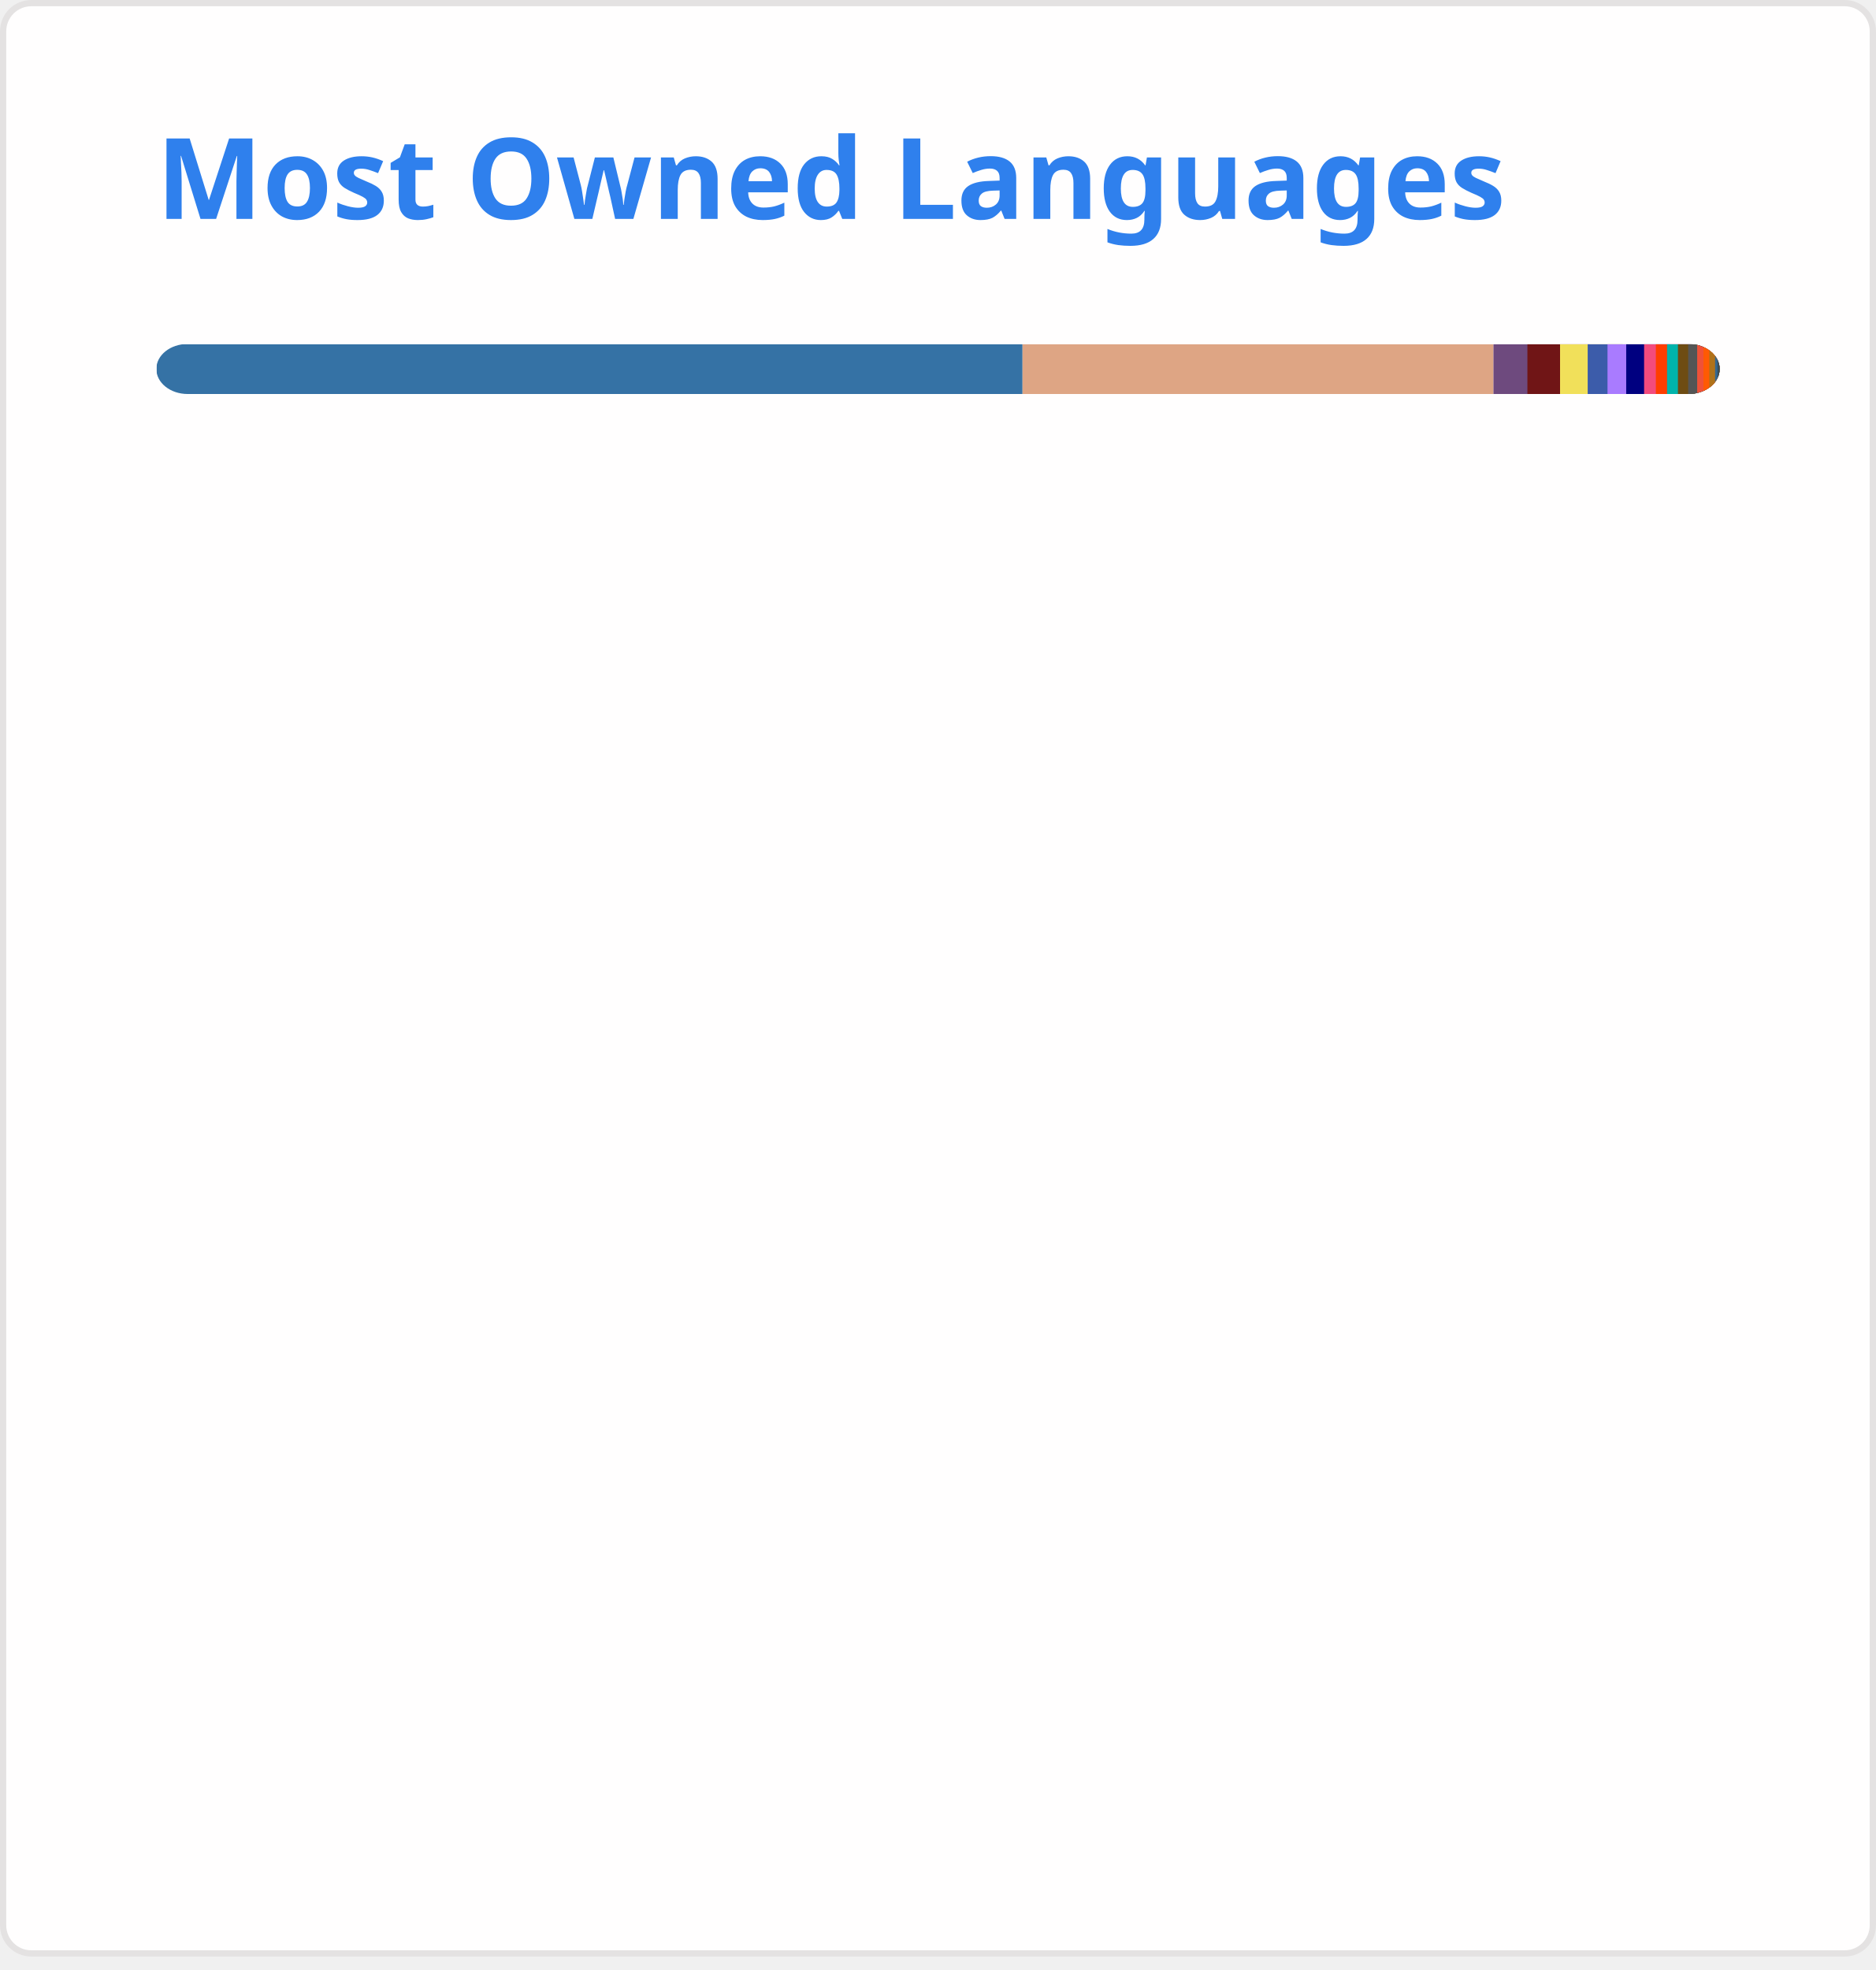
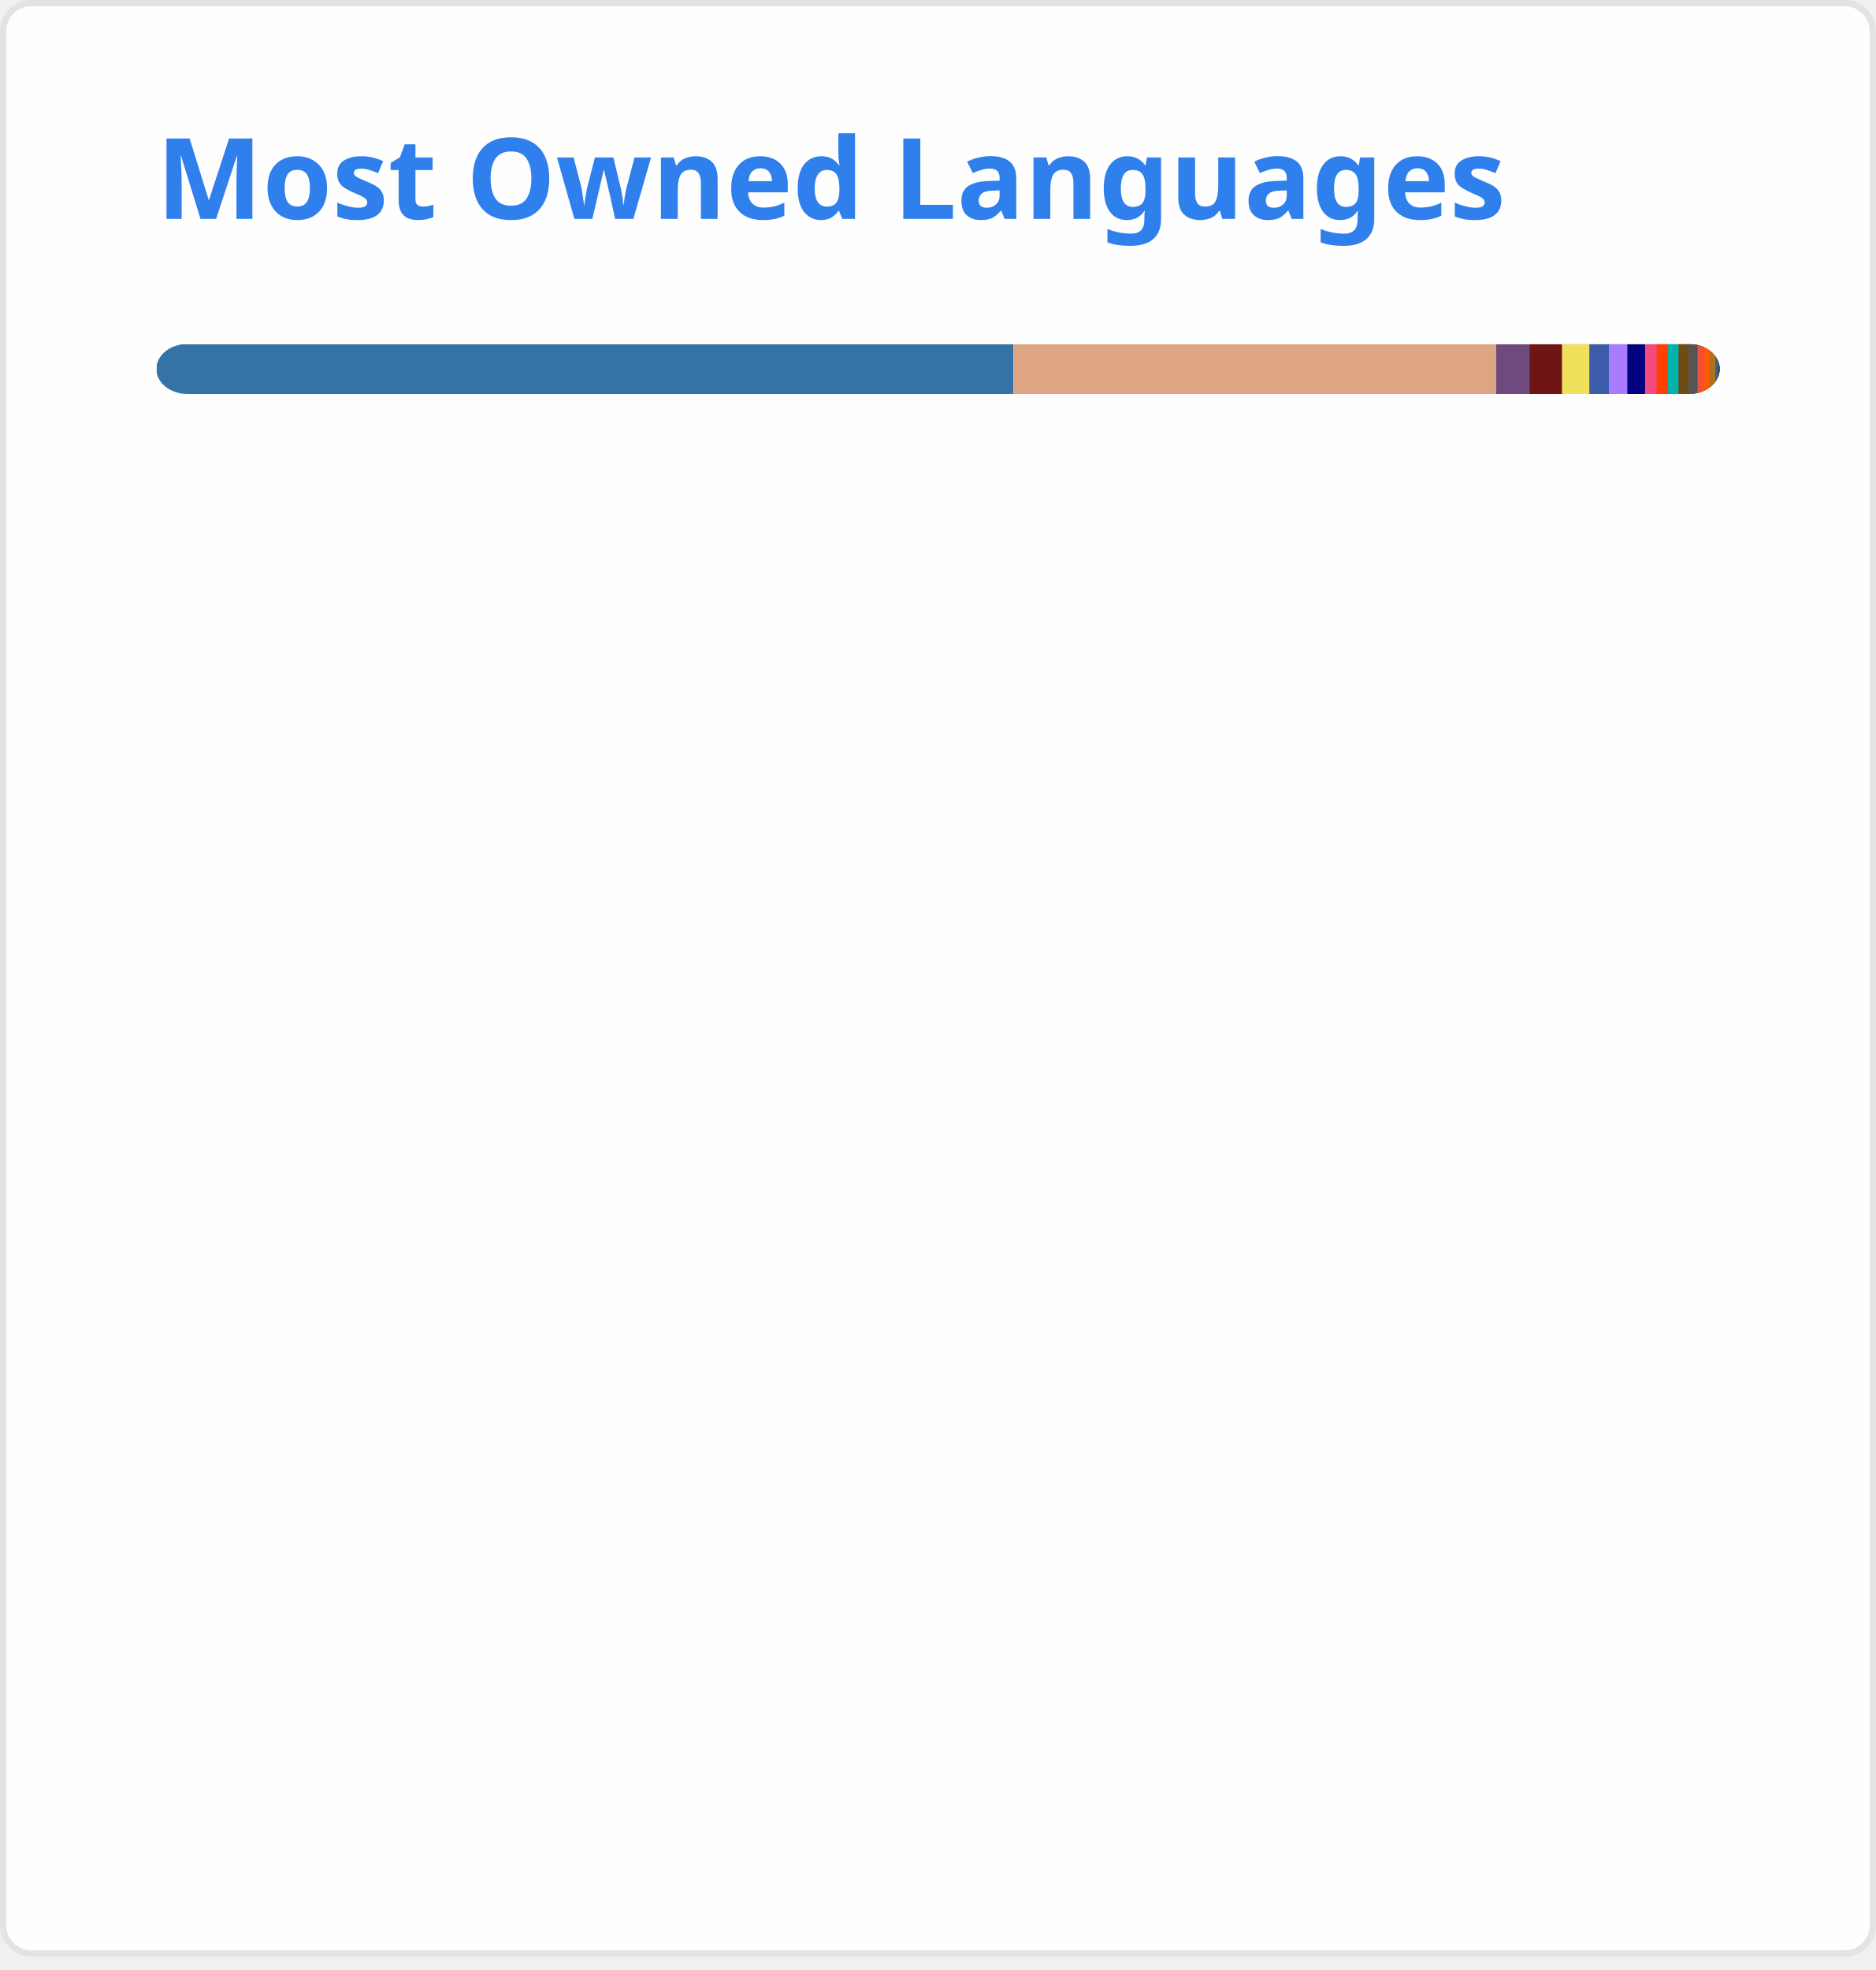
<svg xmlns="http://www.w3.org/2000/svg" width="300" height="315" viewBox="0 0 300 315" fill="none" role="img" aria-labelledby="descId">
  <style>
.header {
font: 600 18px 'Segoe UI', Ubuntu, Sans-Serif;
fill: #2f80ed;
animation: fadeInAnimation 0.8s ease-in-out forwards;
}
@supports(-moz-appearance: auto) {
/* Selector detects Firefox */
.header { font-size: 15.5px; }
}

@keyframes slideInAnimation {
from {
width: 0;
}
to {
width: calc(100%-100px);
}
}
@keyframes growWidthAnimation {
from {
width: 0;
}
to {
width: 100%;
}
}
.stat {
font: 600 14px 'Segoe UI', Ubuntu, "Helvetica Neue", Sans-Serif; fill: #434d58;
}
@supports(-moz-appearance: auto) {
/* Selector detects Firefox */
.stat { font-size:12px; }
}
.bold { font-weight: 700 }
.lang-name {
font: 400 11px "Segoe UI", Ubuntu, Sans-Serif;
fill: #434d58;
}
.stagger {
opacity: 0;
animation: fadeInAnimation 0.3s ease-in-out forwards;
}
#rect-mask rect{
animation: slideInAnimation 1s ease-in-out forwards;
}
.lang-progress{
animation: growWidthAnimation 0.6s ease-in-out forwards;
}



/* Animations */
@keyframes scaleInAnimation {
from {
transform: translate(-5px, 5px) scale(0);
}
to {
transform: translate(-5px, 5px) scale(1);
}
}
@keyframes fadeInAnimation {
from {
opacity: 0;
}
to {
opacity: 1;
}
}


</style>
  <rect data-testid="card-bg" x="0.5" y="0.5" rx="4.5" height="99%" stroke="#e4e2e2" width="299" fill="#fffefe" stroke-opacity="1" />
  <g data-testid="card-title" transform="translate(25, 35)">
    <g transform="translate(0, 0)">
      <text x="0" y="0" class="header" data-testid="header">Most Owned Languages</text>
    </g>
  </g>
  <g data-testid="main-card-body" transform="translate(0, 55)">
    <svg data-testid="lang-items" x="25">
      <mask id="rect-mask">
        <rect x="0" y="0" width="250" height="8" fill="white" rx="5" />
      </mask>
-       <rect mask="url(#rect-mask)" data-testid="lang-progress" x="0" y="0" width="138.52" height="8" fill="#3572A5" />
-       <rect mask="url(#rect-mask)" data-testid="lang-progress" x="138.52" y="0" width="75.31" height="8" fill="#dea584" />
-       <rect mask="url(#rect-mask)" data-testid="lang-progress" x="213.83" y="0" width="15.43" height="8" fill="#6e4a7e" />
-       <rect mask="url(#rect-mask)" data-testid="lang-progress" x="219.26" y="0" width="15.22" height="8" fill="#701516" />
-       <rect mask="url(#rect-mask)" data-testid="lang-progress" x="224.48" y="0" width="14.42" height="8" fill="#f1e05a" />
-       <rect mask="url(#rect-mask)" data-testid="lang-progress" x="228.9" y="0" width="13.17" height="8" fill="#3c5caa" />
-       <rect mask="url(#rect-mask)" data-testid="lang-progress" x="232.07" y="0" width="12.99" height="8" fill="#A97BFF" />
-       <rect mask="url(#rect-mask)" data-testid="lang-progress" x="235.06" y="0" width="12.86" height="8" fill="#000080" />
-       <rect mask="url(#rect-mask)" data-testid="lang-progress" x="237.92" y="0" width="11.88" height="8" fill="#f34b7d" />
-       <rect mask="url(#rect-mask)" data-testid="lang-progress" x="239.8" y="0" width="11.79" height="8" fill="#ff3e00" />
-       <rect mask="url(#rect-mask)" data-testid="lang-progress" x="241.59" y="0" width="11.74" height="8" fill="#00B4AB" />
-       <rect mask="url(#rect-mask)" data-testid="lang-progress" x="243.33" y="0" width="11.64" height="8" fill="#6E4C13" />
-       <rect mask="url(#rect-mask)" data-testid="lang-progress" x="244.97" y="0" width="11.44" height="8" fill="#555555" />
-       <rect mask="url(#rect-mask)" data-testid="lang-progress" x="246.41" y="0" width="11" height="8" fill="#F05138" />
-       <rect mask="url(#rect-mask)" data-testid="lang-progress" x="247.41" y="0" width="10.94" height="8" fill="#ff5a03" />
-       <rect mask="url(#rect-mask)" data-testid="lang-progress" x="248.35" y="0" width="10.92" height="8" fill="#b07219" />
-       <rect mask="url(#rect-mask)" data-testid="lang-progress" x="249.27" y="0" width="10.39" height="8" fill="#336790" />
-       <rect mask="url(#rect-mask)" data-testid="lang-progress" x="249.66" y="0" width="10.33" height="8" fill="#384d54" />
+       <rect mask="url(#rect-mask)" data-testid="lang-progress" x="0" y="0" width="137.07" height="8" fill="#3572A5" />
+       <rect mask="url(#rect-mask)" data-testid="lang-progress" x="137.07" y="0" width="77.2" height="8" fill="#dea584" />
+       <rect mask="url(#rect-mask)" data-testid="lang-progress" x="214.27" y="0" width="15.36" height="8" fill="#6e4a7e" />
+       <rect mask="url(#rect-mask)" data-testid="lang-progress" x="219.63" y="0" width="15.16" height="8" fill="#701516" />
+       <rect mask="url(#rect-mask)" data-testid="lang-progress" x="224.79" y="0" width="14.37" height="8" fill="#f1e05a" />
+       <rect mask="url(#rect-mask)" data-testid="lang-progress" x="229.16" y="0" width="13.13" height="8" fill="#3c5caa" />
+       <rect mask="url(#rect-mask)" data-testid="lang-progress" x="232.29" y="0" width="12.95" height="8" fill="#A97BFF" />
+       <rect mask="url(#rect-mask)" data-testid="lang-progress" x="235.24" y="0" width="12.83" height="8" fill="#000080" />
+       <rect mask="url(#rect-mask)" data-testid="lang-progress" x="238.07" y="0" width="11.86" height="8" fill="#f34b7d" />
+       <rect mask="url(#rect-mask)" data-testid="lang-progress" x="239.93" y="0" width="11.77" height="8" fill="#ff3e00" />
+       <rect mask="url(#rect-mask)" data-testid="lang-progress" x="241.7" y="0" width="11.72" height="8" fill="#00B4AB" />
+       <rect mask="url(#rect-mask)" data-testid="lang-progress" x="243.42" y="0" width="11.62" height="8" fill="#6E4C13" />
+       <rect mask="url(#rect-mask)" data-testid="lang-progress" x="245.04" y="0" width="11.43" height="8" fill="#555555" />
+       <rect mask="url(#rect-mask)" data-testid="lang-progress" x="246.47" y="0" width="10.99" height="8" fill="#F05138" />
+       <rect mask="url(#rect-mask)" data-testid="lang-progress" x="247.46" y="0" width="10.93" height="8" fill="#ff5a03" />
+       <rect mask="url(#rect-mask)" data-testid="lang-progress" x="248.39" y="0" width="10.91" height="8" fill="#b07219" />
+       <rect mask="url(#rect-mask)" data-testid="lang-progress" x="249.3" y="0" width="10.39" height="8" fill="#336790" />
+       <rect mask="url(#rect-mask)" data-testid="lang-progress" x="249.69" y="0" width="10.33" height="8" fill="#384d54" />
      <g transform="translate(0, 25)">
        <g transform="translate(0, 0)">
          <g transform="translate(0, 0)">
            <g class="stagger" style="animation-delay: 450ms">
              <circle cx="5" cy="6" r="5" fill="#3572A5" />
              <text data-testid="lang-name" x="15" y="10" class="lang-name">
Python 2.6 MB
</text>
            </g>
          </g>
          <g transform="translate(0, 25)">
            <g class="stagger" style="animation-delay: 600ms">
              <circle cx="5" cy="6" r="5" fill="#dea584" />
              <text data-testid="lang-name" x="15" y="10" class="lang-name">
- Rust 1.4 MB
+ Rust 1.5 MB
</text>
            </g>
          </g>
          <g transform="translate(0, 50)">
            <g class="stagger" style="animation-delay: 750ms">
              <circle cx="5" cy="6" r="5" fill="#6e4a7e" />
              <text data-testid="lang-name" x="15" y="10" class="lang-name">
Elixir 103.3 KB
</text>
            </g>
          </g>
          <g transform="translate(0, 75)">
            <g class="stagger" style="animation-delay: 900ms">
              <circle cx="5" cy="6" r="5" fill="#701516" />
              <text data-testid="lang-name" x="15" y="10" class="lang-name">
Ruby 99.5 KB
</text>
            </g>
          </g>
          <g transform="translate(0, 100)">
            <g class="stagger" style="animation-delay: 1050ms">
              <circle cx="5" cy="6" r="5" fill="#f1e05a" />
              <text data-testid="lang-name" x="15" y="10" class="lang-name">
JavaScript 84.2 KB
</text>
            </g>
          </g>
          <g transform="translate(0, 125)">
            <g class="stagger" style="animation-delay: 1200ms">
              <circle cx="5" cy="6" r="5" fill="#3c5caa" />
              <text data-testid="lang-name" x="15" y="10" class="lang-name">
Racket 60.4 KB
</text>
            </g>
          </g>
          <g transform="translate(0, 150)">
            <g class="stagger" style="animation-delay: 1350ms">
              <circle cx="5" cy="6" r="5" fill="#A97BFF" />
              <text data-testid="lang-name" x="15" y="10" class="lang-name">
Kotlin 56.9 KB
</text>
            </g>
          </g>
          <g transform="translate(0, 175)">
            <g class="stagger" style="animation-delay: 1500ms">
              <circle cx="5" cy="6" r="5" fill="#000080" />
              <text data-testid="lang-name" x="15" y="10" class="lang-name">
Lua 54.5 KB
</text>
            </g>
          </g>
          <g transform="translate(0, 200)">
            <g class="stagger" style="animation-delay: 1650ms">
              <circle cx="5" cy="6" r="5" fill="#f34b7d" />
              <text data-testid="lang-name" x="15" y="10" class="lang-name">
C++ 35.9 KB
</text>
            </g>
          </g>
        </g>
        <g transform="translate(150, 0)">
          <g transform="translate(0, 0)">
            <g class="stagger" style="animation-delay: 450ms">
              <circle cx="5" cy="6" r="5" fill="#ff3e00" />
              <text data-testid="lang-name" x="15" y="10" class="lang-name">
Svelte 34.2 KB
</text>
            </g>
          </g>
          <g transform="translate(0, 25)">
            <g class="stagger" style="animation-delay: 600ms">
              <circle cx="5" cy="6" r="5" fill="#00B4AB" />
              <text data-testid="lang-name" x="15" y="10" class="lang-name">
Dart 33.2 KB
</text>
            </g>
          </g>
          <g transform="translate(0, 50)">
            <g class="stagger" style="animation-delay: 750ms">
              <circle cx="5" cy="6" r="5" fill="#6E4C13" />
              <text data-testid="lang-name" x="15" y="10" class="lang-name">
Assembly 31.1 KB
</text>
            </g>
          </g>
          <g transform="translate(0, 75)">
            <g class="stagger" style="animation-delay: 900ms">
              <circle cx="5" cy="6" r="5" fill="#555555" />
              <text data-testid="lang-name" x="15" y="10" class="lang-name">
C 27.5 KB
</text>
            </g>
          </g>
          <g transform="translate(0, 100)">
            <g class="stagger" style="animation-delay: 1050ms">
              <circle cx="5" cy="6" r="5" fill="#F05138" />
              <text data-testid="lang-name" x="15" y="10" class="lang-name">
Swift 19.1 KB
</text>
            </g>
          </g>
          <g transform="translate(0, 125)">
            <g class="stagger" style="animation-delay: 1200ms">
              <circle cx="5" cy="6" r="5" fill="#ff5a03" />
              <text data-testid="lang-name" x="15" y="10" class="lang-name">
Astro 17.8 KB
</text>
            </g>
          </g>
          <g transform="translate(0, 150)">
            <g class="stagger" style="animation-delay: 1350ms">
              <circle cx="5" cy="6" r="5" fill="#b07219" />
              <text data-testid="lang-name" x="15" y="10" class="lang-name">
Java 17.5 KB
</text>
            </g>
          </g>
          <g transform="translate(0, 175)">
            <g class="stagger" style="animation-delay: 1500ms">
              <circle cx="5" cy="6" r="5" fill="#336790" />
              <text data-testid="lang-name" x="15" y="10" class="lang-name">
PLpgSQL 7.5 KB
</text>
            </g>
          </g>
          <g transform="translate(0, 200)">
            <g class="stagger" style="animation-delay: 1650ms">
              <circle cx="5" cy="6" r="5" fill="#384d54" />
              <text data-testid="lang-name" x="15" y="10" class="lang-name">
Dockerfile 6.3 KB
</text>
            </g>
          </g>
        </g>
      </g>
    </svg>
  </g>
</svg>
